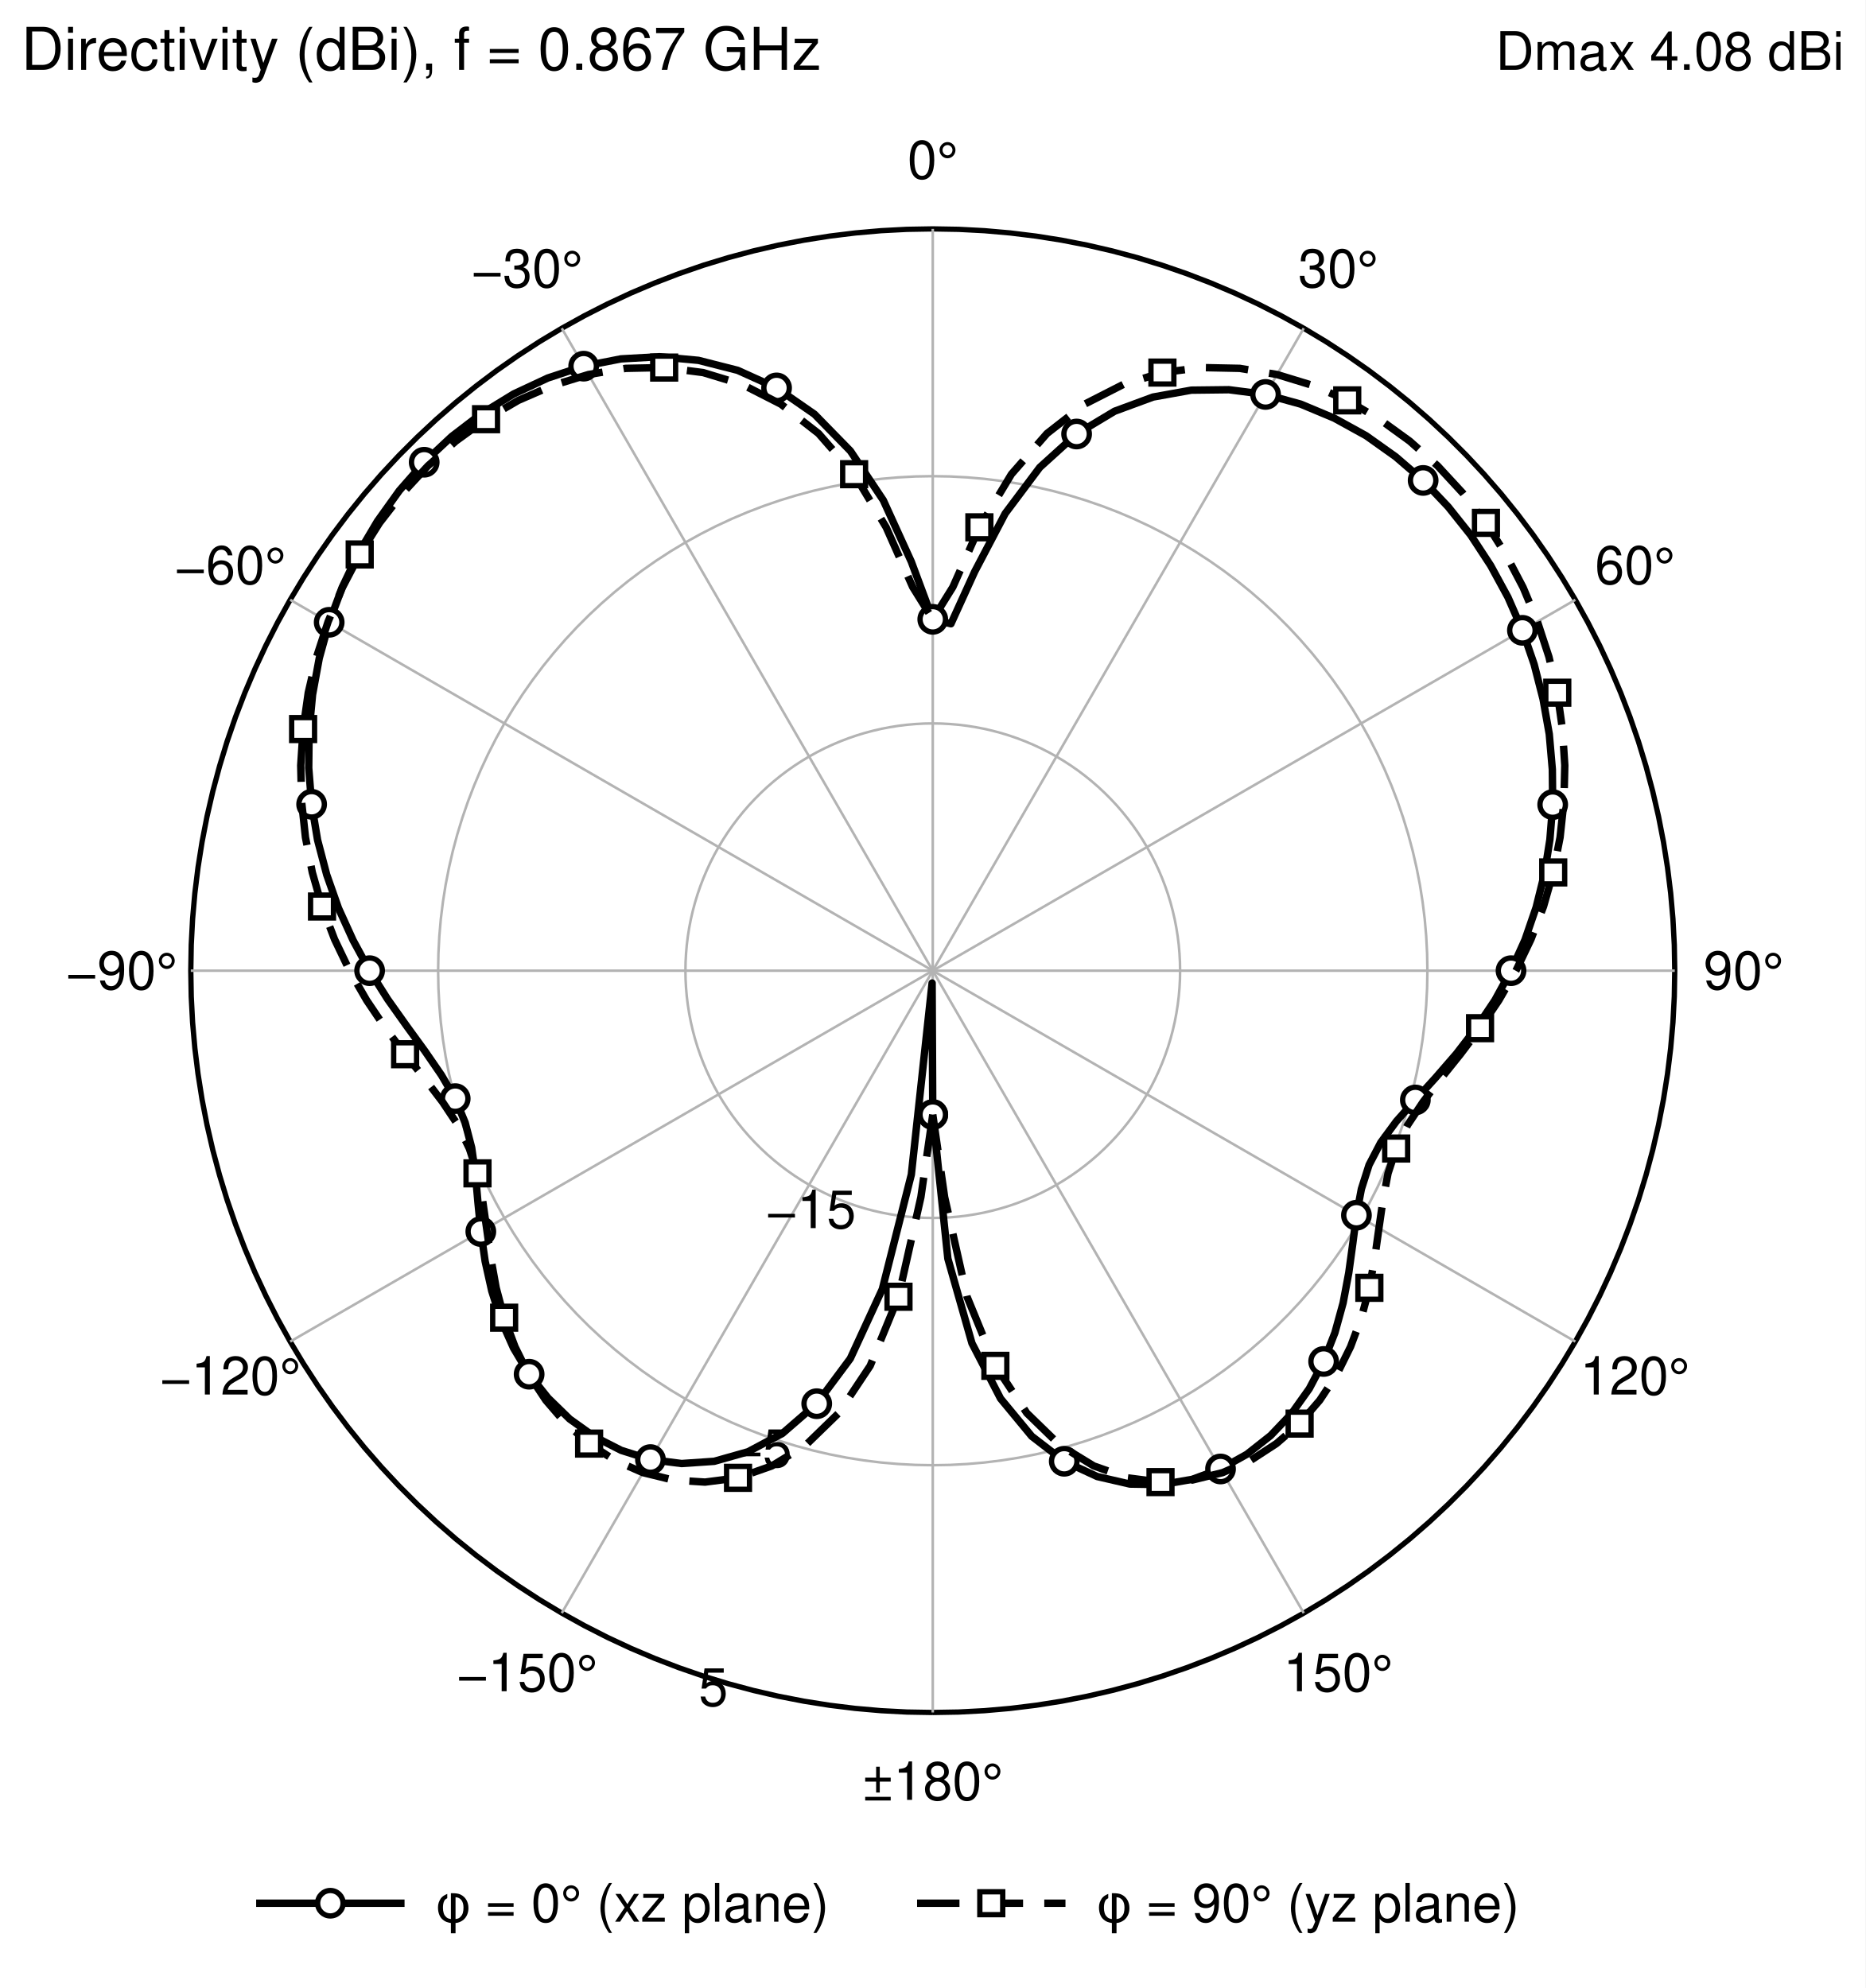
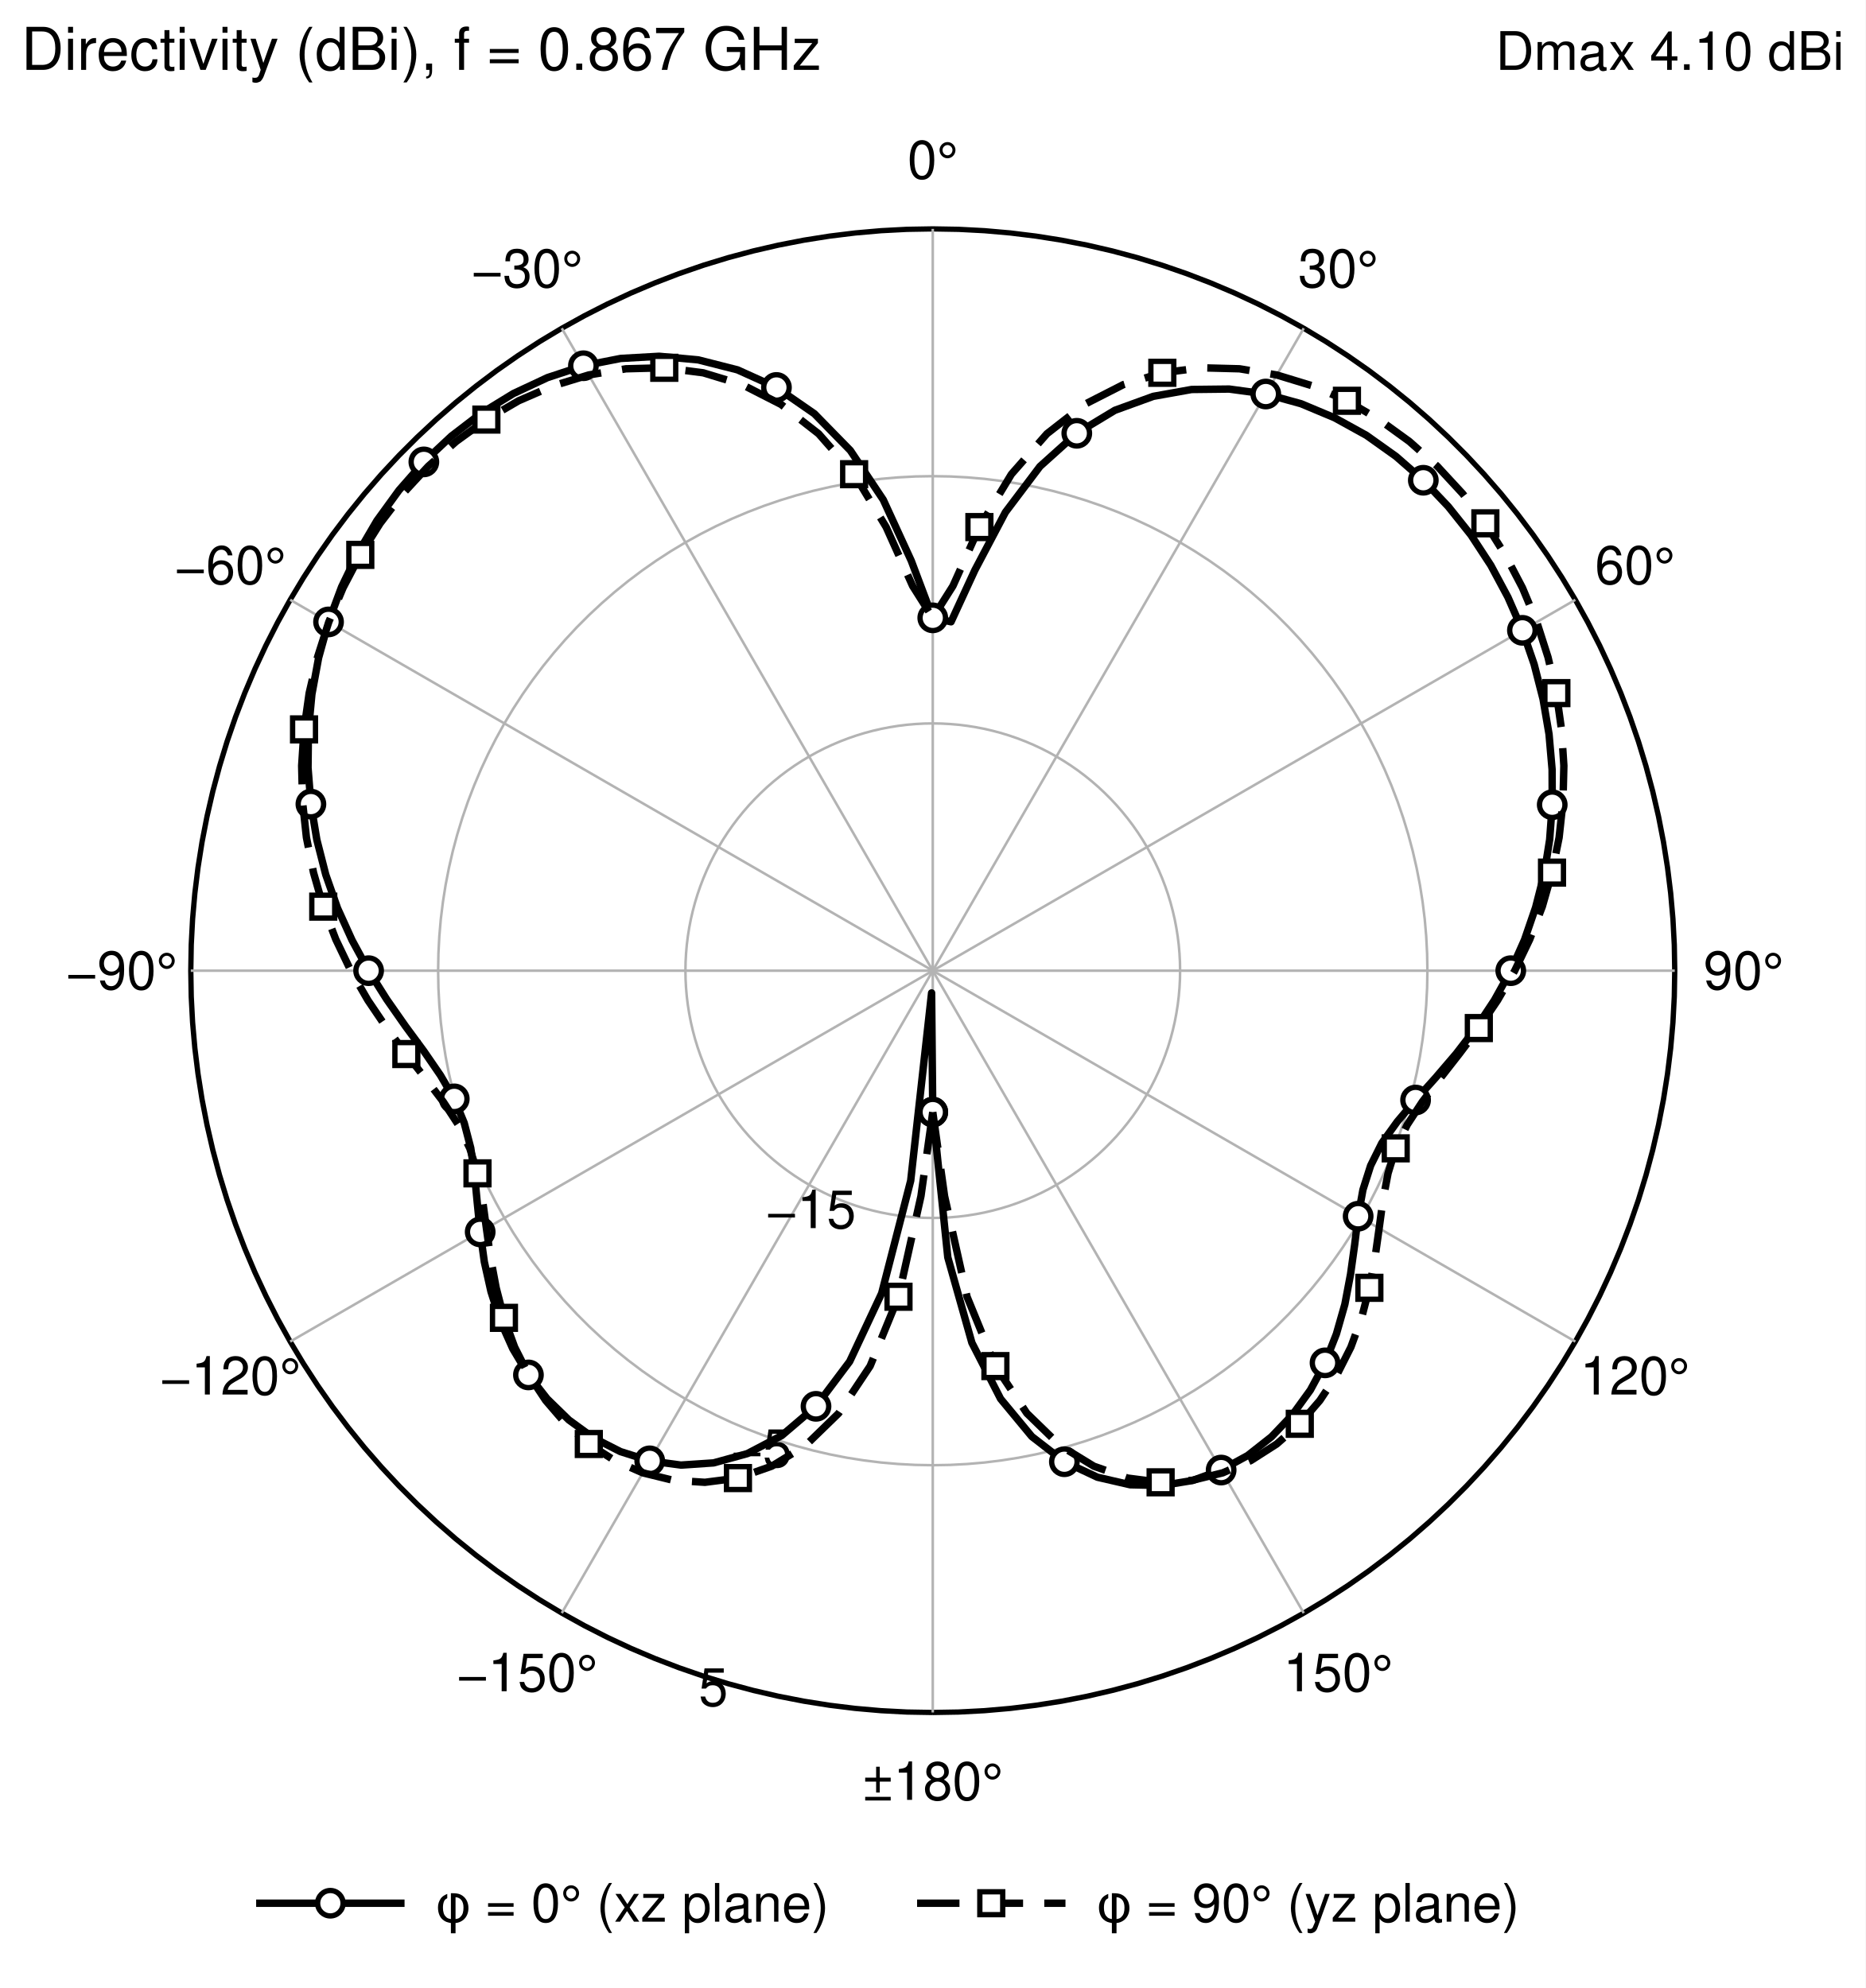
<svg xmlns="http://www.w3.org/2000/svg" version="1.1" width="88mm" height="93.8mm" viewBox="0 0 88 93.8" font-family="'IBM Plex Sans', Helvetica, Arial, sans-serif">
  <rect x="0" y="0" width="88" height="93.8" fill="#fff" stroke="none" />
  <g>
    <g stroke="#b3b3b3" stroke-width="0.12" fill="none">
      <polyline points="44,57.467 43.593,57.46 43.186,57.438 42.781,57.403 42.376,57.353 41.974,57.289 41.574,57.212 41.178,57.12 40.784,57.015 40.395,56.896 40.01,56.763 39.63,56.617 39.255,56.458 38.886,56.286 38.523,56.101 38.167,55.904 37.818,55.694 37.476,55.472 37.143,55.239 36.817,54.993 36.501,54.737 36.193,54.47 35.896,54.192 35.608,53.904 35.33,53.607 35.063,53.299 34.807,52.983 34.561,52.657 34.328,52.324 34.106,51.982 33.896,51.633 33.699,51.277 33.514,50.914 33.342,50.545 33.183,50.17 33.037,49.79 32.904,49.405 32.785,49.016 32.68,48.622 32.588,48.226 32.511,47.826 32.447,47.424 32.397,47.019 32.362,46.614 32.34,46.207 32.333,45.8 32.34,45.393 32.362,44.986 32.397,44.581 32.447,44.176 32.511,43.774 32.588,43.374 32.68,42.978 32.785,42.584 32.904,42.195 33.037,41.81 33.183,41.43 33.342,41.055 33.514,40.686 33.699,40.323 33.896,39.967 34.106,39.618 34.328,39.276 34.561,38.943 34.807,38.617 35.063,38.301 35.33,37.993 35.608,37.696 35.896,37.408 36.193,37.13 36.501,36.863 36.817,36.607 37.143,36.361 37.476,36.128 37.818,35.906 38.167,35.696 38.523,35.499 38.886,35.314 39.255,35.142 39.63,34.983 40.01,34.837 40.395,34.704 40.784,34.585 41.178,34.48 41.574,34.388 41.974,34.311 42.376,34.247 42.781,34.197 43.186,34.162 43.593,34.14 44,34.133 44.407,34.14 44.814,34.162 45.219,34.197 45.624,34.247 46.026,34.311 46.426,34.388 46.822,34.48 47.216,34.585 47.605,34.704 47.99,34.837 48.37,34.983 48.745,35.142 49.114,35.314 49.477,35.499 49.833,35.696 50.182,35.906 50.524,36.128 50.857,36.361 51.183,36.607 51.499,36.863 51.807,37.13 52.104,37.408 52.392,37.696 52.67,37.993 52.937,38.301 53.193,38.617 53.439,38.943 53.672,39.276 53.894,39.618 54.104,39.967 54.301,40.323 54.486,40.686 54.658,41.055 54.817,41.43 54.963,41.81 55.096,42.195 55.215,42.584 55.32,42.978 55.412,43.374 55.489,43.774 55.553,44.176 55.603,44.581 55.638,44.986 55.66,45.393 55.667,45.8 55.66,46.207 55.638,46.614 55.603,47.019 55.553,47.424 55.489,47.826 55.412,48.226 55.32,48.622 55.215,49.016 55.096,49.405 54.963,49.79 54.817,50.17 54.658,50.545 54.486,50.914 54.301,51.277 54.104,51.633 53.894,51.982 53.672,52.324 53.439,52.657 53.193,52.983 52.937,53.299 52.67,53.607 52.392,53.904 52.104,54.192 51.807,54.47 51.499,54.737 51.183,54.993 50.857,55.239 50.524,55.472 50.182,55.694 49.833,55.904 49.477,56.101 49.114,56.286 48.745,56.458 48.37,56.617 47.99,56.763 47.605,56.896 47.216,57.015 46.822,57.12 46.426,57.212 46.026,57.289 45.624,57.353 45.219,57.403 44.814,57.438 44.407,57.46 44,57.467" fill="none" />
      <polyline points="44,69.133 43.186,69.119 42.372,69.076 41.561,69.006 40.753,68.906 39.948,68.779 39.149,68.623 38.355,68.44 37.568,68.229 36.79,67.991 36.02,67.726 35.259,67.434 34.509,67.116 33.771,66.772 33.046,66.402 32.333,66.007 31.635,65.588 30.952,65.144 30.285,64.677 29.635,64.187 29.002,63.674 28.387,63.14 27.791,62.585 27.215,62.009 26.66,61.413 26.126,60.798 25.613,60.165 25.123,59.515 24.656,58.848 24.212,58.165 23.793,57.467 23.398,56.754 23.028,56.029 22.684,55.291 22.366,54.541 22.074,53.78 21.809,53.01 21.571,52.232 21.36,51.445 21.177,50.651 21.021,49.852 20.894,49.047 20.794,48.239 20.724,47.428 20.681,46.614 20.667,45.8 20.681,44.986 20.724,44.172 20.794,43.361 20.894,42.553 21.021,41.748 21.177,40.949 21.36,40.155 21.571,39.368 21.809,38.59 22.074,37.82 22.366,37.059 22.684,36.309 23.028,35.571 23.398,34.846 23.793,34.133 24.212,33.435 24.656,32.752 25.123,32.085 25.613,31.435 26.126,30.802 26.66,30.187 27.215,29.591 27.791,29.015 28.387,28.46 29.002,27.926 29.635,27.413 30.285,26.923 30.952,26.456 31.635,26.012 32.333,25.593 33.046,25.198 33.771,24.828 34.509,24.484 35.259,24.166 36.02,23.874 36.79,23.609 37.568,23.371 38.355,23.16 39.149,22.977 39.948,22.821 40.753,22.694 41.561,22.594 42.372,22.524 43.186,22.481 44,22.467 44.814,22.481 45.628,22.524 46.439,22.594 47.247,22.694 48.052,22.821 48.851,22.977 49.645,23.16 50.432,23.371 51.21,23.609 51.98,23.874 52.741,24.166 53.491,24.484 54.229,24.828 54.954,25.198 55.667,25.593 56.365,26.012 57.048,26.456 57.715,26.923 58.365,27.413 58.998,27.926 59.613,28.46 60.209,29.015 60.785,29.591 61.34,30.187 61.874,30.802 62.387,31.435 62.877,32.085 63.344,32.752 63.788,33.435 64.207,34.133 64.602,34.846 64.972,35.571 65.316,36.309 65.634,37.059 65.926,37.82 66.191,38.59 66.429,39.368 66.64,40.155 66.823,40.949 66.979,41.748 67.106,42.553 67.206,43.361 67.276,44.172 67.319,44.986 67.333,45.8 67.319,46.614 67.276,47.428 67.206,48.239 67.106,49.047 66.979,49.852 66.823,50.651 66.64,51.445 66.429,52.232 66.191,53.01 65.926,53.78 65.634,54.541 65.316,55.291 64.972,56.029 64.602,56.754 64.207,57.467 63.788,58.165 63.344,58.848 62.877,59.515 62.387,60.165 61.874,60.798 61.34,61.413 60.785,62.009 60.209,62.585 59.613,63.14 58.998,63.674 58.365,64.187 57.715,64.677 57.048,65.144 56.365,65.588 55.667,66.007 54.954,66.402 54.229,66.772 53.491,67.116 52.741,67.434 51.98,67.726 51.21,67.991 50.432,68.229 49.645,68.44 48.851,68.623 48.052,68.779 47.247,68.906 46.439,69.006 45.628,69.076 44.814,69.119 44,69.133" fill="none" />
      <polyline points="44,80.8 42.779,80.779 41.559,80.715 40.342,80.608 39.129,80.459 37.922,80.268 36.723,80.035 35.533,79.76 34.353,79.444 33.184,79.087 32.029,78.689 30.889,78.251 29.764,77.774 28.657,77.258 27.568,76.703 26.5,76.111 25.453,75.482 24.428,74.816 23.428,74.116 22.452,73.38 21.502,72.612 20.58,71.81 19.687,70.977 18.823,70.113 17.99,69.22 17.188,68.298 16.42,67.348 15.684,66.372 14.984,65.372 14.318,64.347 13.689,63.3 13.097,62.232 12.542,61.143 12.026,60.036 11.549,58.911 11.111,57.771 10.713,56.616 10.356,55.447 10.04,54.267 9.765,53.077 9.532,51.878 9.341,50.671 9.192,49.458 9.085,48.241 9.021,47.021 9,45.8 9.021,44.579 9.085,43.359 9.192,42.142 9.341,40.929 9.532,39.722 9.765,38.523 10.04,37.333 10.356,36.153 10.713,34.984 11.111,33.829 11.549,32.689 12.026,31.564 12.542,30.457 13.097,29.368 13.689,28.3 14.318,27.253 14.984,26.228 15.684,25.228 16.42,24.252 17.188,23.302 17.99,22.38 18.823,21.487 19.687,20.623 20.58,19.79 21.502,18.988 22.452,18.22 23.428,17.484 24.428,16.784 25.453,16.118 26.5,15.489 27.568,14.897 28.657,14.342 29.764,13.826 30.889,13.349 32.029,12.911 33.184,12.513 34.353,12.156 35.533,11.84 36.723,11.565 37.922,11.332 39.129,11.141 40.342,10.992 41.559,10.885 42.779,10.821 44,10.8 45.221,10.821 46.441,10.885 47.658,10.992 48.871,11.141 50.078,11.332 51.277,11.565 52.467,11.84 53.647,12.156 54.816,12.513 55.971,12.911 57.111,13.349 58.236,13.826 59.343,14.342 60.432,14.897 61.5,15.489 62.547,16.118 63.572,16.784 64.572,17.484 65.548,18.22 66.498,18.988 67.42,19.79 68.313,20.623 69.177,21.487 70.01,22.38 70.812,23.302 71.58,24.252 72.316,25.228 73.016,26.228 73.682,27.253 74.311,28.3 74.903,29.368 75.458,30.457 75.974,31.564 76.451,32.689 76.889,33.829 77.287,34.984 77.644,36.153 77.96,37.333 78.235,38.523 78.468,39.722 78.659,40.929 78.808,42.142 78.915,43.359 78.979,44.579 79,45.8 78.979,47.021 78.915,48.241 78.808,49.458 78.659,50.671 78.468,51.878 78.235,53.077 77.96,54.267 77.644,55.447 77.287,56.616 76.889,57.771 76.451,58.911 75.974,60.036 75.458,61.143 74.903,62.232 74.311,63.3 73.682,64.347 73.016,65.372 72.316,66.372 71.58,67.348 70.812,68.298 70.01,69.22 69.177,70.113 68.313,70.977 67.42,71.81 66.498,72.612 65.548,73.38 64.572,74.116 63.572,74.816 62.547,75.482 61.5,76.111 60.432,76.703 59.343,77.258 58.236,77.774 57.111,78.251 55.971,78.689 54.816,79.087 53.647,79.444 52.467,79.76 51.277,80.035 50.078,80.268 48.871,80.459 47.658,80.608 46.441,80.715 45.221,80.779 44,80.8" fill="none" stroke="#000" stroke-width="0.25" />
      <line x1="44" y1="45.8" x2="44" y2="80.8" />
      <line x1="44" y1="45.8" x2="26.5" y2="76.111" />
      <line x1="44" y1="45.8" x2="13.689" y2="63.3" />
      <line x1="44" y1="45.8" x2="9" y2="45.8" />
      <line x1="44" y1="45.8" x2="13.689" y2="28.3" />
      <line x1="44" y1="45.8" x2="26.5" y2="15.489" />
      <line x1="44" y1="45.8" x2="44" y2="10.8" />
      <line x1="44" y1="45.8" x2="61.5" y2="15.489" />
      <line x1="44" y1="45.8" x2="74.311" y2="28.3" />
      <line x1="44" y1="45.8" x2="79" y2="45.8" />
      <line x1="44" y1="45.8" x2="74.311" y2="63.3" />
      <line x1="44" y1="45.8" x2="61.5" y2="76.111" />
    </g>
    <g font-size="2.5">
      <text x="44" y="84.925" text-anchor="middle">±180°</text>
      <text x="24.875" y="79.8" text-anchor="middle">−150°</text>
      <text x="10.875" y="65.8" text-anchor="middle">−120°</text>
      <text x="5.75" y="46.675" text-anchor="middle">−90°</text>
      <text x="10.875" y="27.55" text-anchor="middle">−60°</text>
      <text x="24.875" y="13.55" text-anchor="middle">−30°</text>
      <text x="44" y="8.425" text-anchor="middle">0°</text>
      <text x="63.125" y="13.55" text-anchor="middle">30°</text>
      <text x="77.125" y="27.55" text-anchor="middle">60°</text>
      <text x="82.25" y="46.675" text-anchor="middle">90°</text>
      <text x="77.125" y="65.8" text-anchor="middle">120°</text>
      <text x="63.125" y="79.8" text-anchor="middle">150°</text>
      <text x="40.38" y="57.944" text-anchor="end">−15</text>
      <text x="37.361" y="69.213" text-anchor="end">−5</text>
      <text x="34.341" y="80.482" text-anchor="end">5</text>
    </g>
-     <polyline points="44,52.59 43.969,46.383 42.989,55.419 41.62,60.826 40.109,64.104 38.526,66.231 36.905,67.636 35.287,68.498 33.693,68.949 32.152,69.054 30.683,68.867 29.303,68.432 28.029,67.782 26.871,66.953 25.85,65.958 24.96,64.84 24.224,63.607 23.636,62.29 23.197,60.914 22.885,59.512 22.681,58.108 22.545,56.732 22.428,55.404 22.249,54.149 21.942,52.967 21.473,51.836 20.823,50.726 20.044,49.594 19.182,48.409 18.287,47.148 17.435,45.8 16.656,44.367 15.968,42.854 15.411,41.272 14.98,39.632 14.7,37.949 14.563,36.235 14.581,34.507 14.744,32.774 15.06,31.054 15.528,29.362 16.144,27.71 16.902,26.112 17.806,24.589 18.84,23.145 20.01,21.81 21.306,20.596 22.715,19.516 24.23,18.589 25.84,17.836 27.533,17.277 29.291,16.933 31.102,16.831 32.946,17.002 34.796,17.473 36.632,18.303 38.419,19.542 40.116,21.279 41.667,23.604 42.989,26.506 44,29.222 44.858,29.431 45.979,26.969 47.417,24.229 49.048,22.052 50.785,20.478 52.577,19.403 54.39,18.734 56.195,18.409 57.967,18.388 59.698,18.611 61.359,19.069 62.94,19.731 64.44,20.558 65.835,21.55 67.132,22.668 68.311,23.911 69.378,25.25 70.315,26.681 71.132,28.18 71.815,29.741 72.368,31.346 72.787,32.983 73.081,34.637 73.226,36.304 73.243,37.964 73.111,39.612 72.854,41.23 72.462,42.809 71.938,44.336 71.277,45.8 70.517,47.19 69.642,48.495 68.705,49.713 67.725,50.843 66.764,51.9 65.87,52.906 65.13,53.911 64.581,54.963 64.218,56.102 63.985,57.338 63.814,58.667 63.623,60.057 63.357,61.475 62.97,62.881 62.438,64.238 61.76,65.524 60.923,66.699 59.937,67.735 58.818,68.617 57.574,69.311 56.23,69.802 54.795,70.047 53.298,70.023 51.755,69.667 50.202,68.947 48.669,67.768 47.198,65.988 45.848,63.378 44.712,59.385 44,52.59" fill="none" stroke="#000" stroke-width="0.35" stroke-linejoin="round" />
+     <polyline points="44,52.473 43.945,46.849 42.959,55.709 41.589,61.022 40.08,64.241 38.492,66.355 36.873,67.736 35.253,68.586 33.66,69.024 32.115,69.127 30.648,68.927 29.265,68.49 27.988,67.839 26.834,66.998 25.811,66.001 24.927,64.873 24.189,63.638 23.6,62.32 23.16,60.941 22.846,59.538 22.651,58.126 22.513,56.748 22.386,55.423 22.206,54.166 21.897,52.982 21.428,51.848 20.777,50.736 19.998,49.602 19.124,48.415 18.24,47.15 17.388,45.8 16.609,44.365 15.921,42.849 15.365,41.265 14.946,39.624 14.666,37.94 14.53,36.225 14.549,34.495 14.712,32.76 15.029,31.038 15.498,29.344 16.114,27.691 16.883,26.098 17.779,24.567 18.822,23.13 19.994,21.794 21.291,20.579 22.701,19.497 24.216,18.57 25.827,17.816 27.521,17.257 29.281,16.912 31.093,16.81 32.937,16.98 34.789,17.451 36.626,18.281 38.414,19.519 40.113,21.256 41.665,23.581 42.986,26.46 44,29.152 44.863,29.338 45.987,26.899 47.426,24.171 49.057,22.007 50.794,20.444 52.591,19.359 54.402,18.701 56.21,18.377 57.983,18.357 59.709,18.591 61.372,19.049 62.954,19.712 64.455,20.54 65.85,21.533 67.14,22.66 68.319,23.903 69.387,25.242 70.324,26.674 71.132,28.18 71.815,29.741 72.368,31.346 72.787,32.983 73.07,34.641 73.215,36.308 73.221,37.97 73.1,39.615 72.842,41.232 72.438,42.811 71.915,44.337 71.265,45.8 70.494,47.188 69.63,48.494 68.694,49.711 67.725,50.843 66.775,51.903 65.914,52.92 65.184,53.932 64.655,54.996 64.291,56.139 64.066,57.385 63.902,58.724 63.708,60.118 63.439,61.541 63.039,62.943 62.504,64.304 61.814,65.585 60.968,66.753 59.978,67.792 58.856,68.676 57.603,69.362 56.256,69.854 54.814,70.09 53.311,70.056 51.766,69.7 50.208,68.969 48.672,67.779 47.199,66 45.845,63.355 44.709,59.326 44,52.473" fill="none" stroke="#000" stroke-width="0.35" stroke-linejoin="round" />
    <g>
-       <circle cx="44" cy="52.59" r="0.6" fill="#fff" stroke="#000" stroke-width="0.25" />
-       <circle cx="38.526" cy="66.231" r="0.6" fill="#fff" stroke="#000" stroke-width="0.25" />
-       <circle cx="30.683" cy="68.867" r="0.6" fill="#fff" stroke="#000" stroke-width="0.25" />
-       <circle cx="24.96" cy="64.84" r="0.6" fill="#fff" stroke="#000" stroke-width="0.25" />
-       <circle cx="22.681" cy="58.108" r="0.6" fill="#fff" stroke="#000" stroke-width="0.25" />
-       <circle cx="21.473" cy="51.836" r="0.6" fill="#fff" stroke="#000" stroke-width="0.25" />
-       <circle cx="17.435" cy="45.8" r="0.6" fill="#fff" stroke="#000" stroke-width="0.25" />
-       <circle cx="14.7" cy="37.949" r="0.6" fill="#fff" stroke="#000" stroke-width="0.25" />
-       <circle cx="15.528" cy="29.362" r="0.6" fill="#fff" stroke="#000" stroke-width="0.25" />
-       <circle cx="20.01" cy="21.81" r="0.6" fill="#fff" stroke="#000" stroke-width="0.25" />
-       <circle cx="27.533" cy="17.277" r="0.6" fill="#fff" stroke="#000" stroke-width="0.25" />
-       <circle cx="36.632" cy="18.303" r="0.6" fill="#fff" stroke="#000" stroke-width="0.25" />
-       <circle cx="44" cy="29.222" r="0.6" fill="#fff" stroke="#000" stroke-width="0.25" />
-       <circle cx="50.785" cy="20.478" r="0.6" fill="#fff" stroke="#000" stroke-width="0.25" />
-       <circle cx="59.698" cy="18.611" r="0.6" fill="#fff" stroke="#000" stroke-width="0.25" />
-       <circle cx="67.132" cy="22.668" r="0.6" fill="#fff" stroke="#000" stroke-width="0.25" />
+       <circle cx="44" cy="52.473" r="0.6" fill="#fff" stroke="#000" stroke-width="0.25" />
+       <circle cx="38.492" cy="66.355" r="0.6" fill="#fff" stroke="#000" stroke-width="0.25" />
+       <circle cx="30.648" cy="68.927" r="0.6" fill="#fff" stroke="#000" stroke-width="0.25" />
+       <circle cx="24.927" cy="64.873" r="0.6" fill="#fff" stroke="#000" stroke-width="0.25" />
+       <circle cx="22.651" cy="58.126" r="0.6" fill="#fff" stroke="#000" stroke-width="0.25" />
+       <circle cx="21.428" cy="51.848" r="0.6" fill="#fff" stroke="#000" stroke-width="0.25" />
+       <circle cx="17.388" cy="45.8" r="0.6" fill="#fff" stroke="#000" stroke-width="0.25" />
+       <circle cx="14.666" cy="37.94" r="0.6" fill="#fff" stroke="#000" stroke-width="0.25" />
+       <circle cx="15.498" cy="29.344" r="0.6" fill="#fff" stroke="#000" stroke-width="0.25" />
+       <circle cx="19.994" cy="21.794" r="0.6" fill="#fff" stroke="#000" stroke-width="0.25" />
+       <circle cx="27.521" cy="17.257" r="0.6" fill="#fff" stroke="#000" stroke-width="0.25" />
+       <circle cx="36.626" cy="18.281" r="0.6" fill="#fff" stroke="#000" stroke-width="0.25" />
+       <circle cx="44" cy="29.152" r="0.6" fill="#fff" stroke="#000" stroke-width="0.25" />
+       <circle cx="50.794" cy="20.444" r="0.6" fill="#fff" stroke="#000" stroke-width="0.25" />
+       <circle cx="59.709" cy="18.591" r="0.6" fill="#fff" stroke="#000" stroke-width="0.25" />
+       <circle cx="67.14" cy="22.66" r="0.6" fill="#fff" stroke="#000" stroke-width="0.25" />
      <circle cx="71.815" cy="29.741" r="0.6" fill="#fff" stroke="#000" stroke-width="0.25" />
-       <circle cx="73.243" cy="37.964" r="0.6" fill="#fff" stroke="#000" stroke-width="0.25" />
-       <circle cx="71.277" cy="45.8" r="0.6" fill="#fff" stroke="#000" stroke-width="0.25" />
-       <circle cx="66.764" cy="51.9" r="0.6" fill="#fff" stroke="#000" stroke-width="0.25" />
-       <circle cx="63.985" cy="57.338" r="0.6" fill="#fff" stroke="#000" stroke-width="0.25" />
-       <circle cx="62.438" cy="64.238" r="0.6" fill="#fff" stroke="#000" stroke-width="0.25" />
-       <circle cx="57.574" cy="69.311" r="0.6" fill="#fff" stroke="#000" stroke-width="0.25" />
-       <circle cx="50.202" cy="68.947" r="0.6" fill="#fff" stroke="#000" stroke-width="0.25" />
-       <circle cx="44" cy="52.59" r="0.6" fill="#fff" stroke="#000" stroke-width="0.25" />
+       <circle cx="73.221" cy="37.97" r="0.6" fill="#fff" stroke="#000" stroke-width="0.25" />
+       <circle cx="71.265" cy="45.8" r="0.6" fill="#fff" stroke="#000" stroke-width="0.25" />
+       <circle cx="66.775" cy="51.903" r="0.6" fill="#fff" stroke="#000" stroke-width="0.25" />
+       <circle cx="64.066" cy="57.385" r="0.6" fill="#fff" stroke="#000" stroke-width="0.25" />
+       <circle cx="62.504" cy="64.304" r="0.6" fill="#fff" stroke="#000" stroke-width="0.25" />
+       <circle cx="57.603" cy="69.362" r="0.6" fill="#fff" stroke="#000" stroke-width="0.25" />
+       <circle cx="50.208" cy="68.969" r="0.6" fill="#fff" stroke="#000" stroke-width="0.25" />
+       <circle cx="44" cy="52.473" r="0.6" fill="#fff" stroke="#000" stroke-width="0.25" />
    </g>
-     <polyline points="44,52.59 43.44,56.484 42.383,61.185 41.047,64.444 39.564,66.672 38,68.192 36.407,69.167 34.814,69.729 33.257,69.93 31.754,69.833 30.327,69.483 28.998,68.901 27.789,68.113 26.695,67.17 25.748,66.071 24.943,64.857 24.293,63.544 23.781,62.173 23.405,60.763 23.149,59.341 22.954,57.951 22.763,56.621 22.524,55.362 22.14,54.191 21.598,53.079 20.876,51.996 20.035,50.894 19.11,49.742 18.184,48.513 17.297,47.199 16.49,45.8 15.782,44.321 15.19,42.772 14.732,41.164 14.409,39.51 14.227,37.822 14.186,36.113 14.298,34.399 14.541,32.684 14.935,30.991 15.477,29.332 16.153,27.716 16.968,26.16 17.906,24.67 18.987,23.278 20.183,21.983 21.502,20.813 22.928,19.779 24.449,18.891 26.069,18.188 27.76,17.671 29.519,17.38 31.33,17.343 33.167,17.579 35.012,18.139 36.838,19.07 38.613,20.455 40.29,22.374 41.801,24.88 43.051,27.695 44,29.222 44.949,27.695 46.199,24.88 47.71,22.374 49.387,20.455 51.162,19.07 52.988,18.139 54.833,17.579 56.67,17.343 58.481,17.38 60.24,17.671 61.931,18.188 63.551,18.891 65.072,19.779 66.498,20.813 67.817,21.983 69.013,23.278 70.094,24.67 71.032,26.16 71.847,27.716 72.523,29.332 73.065,30.991 73.459,32.684 73.702,34.399 73.814,36.113 73.773,37.822 73.591,39.51 73.268,41.164 72.81,42.772 72.218,44.321 71.51,45.8 70.703,47.199 69.816,48.513 68.89,49.742 67.965,50.894 67.124,51.996 66.402,53.079 65.86,54.191 65.476,55.362 65.237,56.621 65.046,57.951 64.851,59.341 64.595,60.763 64.219,62.173 63.707,63.544 63.057,64.857 62.252,66.071 61.305,67.17 60.211,68.113 59.002,68.901 57.673,69.483 56.246,69.833 54.743,69.93 53.186,69.729 51.593,69.167 50,68.192 48.436,66.672 46.953,64.444 45.617,61.185 44.56,56.484 44,52.59" fill="none" stroke="#000" stroke-width="0.35" stroke-dasharray="2 1" stroke-linejoin="round" />
+     <polyline points="44,52.473 43.443,56.437 42.383,61.185 41.045,64.456 39.561,66.683 37.997,68.203 36.404,69.179 34.81,69.74 33.252,69.94 31.749,69.844 30.321,69.493 28.992,68.911 27.775,68.132 26.687,67.179 25.741,66.079 24.935,64.865 24.276,63.56 23.772,62.18 23.405,60.763 23.139,59.347 22.944,57.957 22.763,56.621 22.524,55.362 22.162,54.183 21.62,53.072 20.91,51.987 20.07,50.887 19.168,49.733 18.242,48.507 17.355,47.196 16.548,45.8 15.84,44.324 15.248,42.778 14.789,41.173 14.455,39.52 14.272,37.834 14.23,36.127 14.342,34.415 14.584,32.703 14.977,31.012 15.508,29.35 16.183,27.735 16.996,26.181 17.933,24.692 19.004,23.294 20.2,22 21.517,20.83 22.943,19.797 24.463,18.91 26.081,18.208 27.772,17.692 29.53,17.401 31.335,17.354 33.171,17.59 35.016,18.15 36.841,19.081 38.615,20.466 40.29,22.374 41.8,24.869 43.049,27.648 44,29.152 44.951,27.648 46.2,24.869 47.71,22.374 49.385,20.466 51.159,19.081 52.984,18.15 54.829,17.59 56.665,17.354 58.47,17.401 60.228,17.692 61.919,18.208 63.537,18.91 65.057,19.797 66.483,20.83 67.8,22 68.996,23.294 70.067,24.692 71.004,26.181 71.817,27.735 72.492,29.35 73.023,31.012 73.416,32.703 73.658,34.415 73.77,36.127 73.728,37.834 73.545,39.52 73.211,41.173 72.752,42.778 72.16,44.324 71.452,45.8 70.645,47.196 69.758,48.507 68.832,49.733 67.93,50.887 67.09,51.987 66.38,53.072 65.838,54.183 65.476,55.362 65.237,56.621 65.056,57.957 64.861,59.347 64.595,60.763 64.228,62.18 63.724,63.56 63.065,64.865 62.259,66.079 61.313,67.179 60.225,68.132 59.008,68.911 57.679,69.493 56.251,69.844 54.748,69.94 53.19,69.74 51.596,69.179 50.003,68.203 48.439,66.683 46.955,64.456 45.617,61.185 44.557,56.437 44,52.473" fill="none" stroke="#000" stroke-width="0.35" stroke-dasharray="2 1" stroke-linejoin="round" />
    <g>
      <rect x="41.843" y="60.645" width="1.08" height="1.08" fill="#fff" stroke="#000" stroke-width="0.25" />
-       <rect x="34.274" y="69.189" width="1.08" height="1.08" fill="#fff" stroke="#000" stroke-width="0.25" />
-       <rect x="27.249" y="67.573" width="1.08" height="1.08" fill="#fff" stroke="#000" stroke-width="0.25" />
-       <rect x="23.241" y="61.633" width="1.08" height="1.08" fill="#fff" stroke="#000" stroke-width="0.25" />
+       <rect x="34.27" y="69.2" width="1.08" height="1.08" fill="#fff" stroke="#000" stroke-width="0.25" />
+       <rect x="27.235" y="67.592" width="1.08" height="1.08" fill="#fff" stroke="#000" stroke-width="0.25" />
+       <rect x="23.232" y="61.64" width="1.08" height="1.08" fill="#fff" stroke="#000" stroke-width="0.25" />
      <rect x="21.984" y="54.822" width="1.08" height="1.08" fill="#fff" stroke="#000" stroke-width="0.25" />
-       <rect x="18.57" y="49.202" width="1.08" height="1.08" fill="#fff" stroke="#000" stroke-width="0.25" />
-       <rect x="14.65" y="42.232" width="1.08" height="1.08" fill="#fff" stroke="#000" stroke-width="0.25" />
-       <rect x="13.758" y="33.859" width="1.08" height="1.08" fill="#fff" stroke="#000" stroke-width="0.25" />
-       <rect x="16.428" y="25.62" width="1.08" height="1.08" fill="#fff" stroke="#000" stroke-width="0.25" />
-       <rect x="22.388" y="19.239" width="1.08" height="1.08" fill="#fff" stroke="#000" stroke-width="0.25" />
-       <rect x="30.79" y="16.803" width="1.08" height="1.08" fill="#fff" stroke="#000" stroke-width="0.25" />
+       <rect x="18.628" y="49.193" width="1.08" height="1.08" fill="#fff" stroke="#000" stroke-width="0.25" />
+       <rect x="14.708" y="42.238" width="1.08" height="1.08" fill="#fff" stroke="#000" stroke-width="0.25" />
+       <rect x="13.802" y="33.875" width="1.08" height="1.08" fill="#fff" stroke="#000" stroke-width="0.25" />
+       <rect x="16.456" y="25.641" width="1.08" height="1.08" fill="#fff" stroke="#000" stroke-width="0.25" />
+       <rect x="22.403" y="19.257" width="1.08" height="1.08" fill="#fff" stroke="#000" stroke-width="0.25" />
+       <rect x="30.795" y="16.814" width="1.08" height="1.08" fill="#fff" stroke="#000" stroke-width="0.25" />
      <rect x="39.75" y="21.834" width="1.08" height="1.08" fill="#fff" stroke="#000" stroke-width="0.25" />
-       <rect x="45.659" y="24.34" width="1.08" height="1.08" fill="#fff" stroke="#000" stroke-width="0.25" />
-       <rect x="54.293" y="17.039" width="1.08" height="1.08" fill="#fff" stroke="#000" stroke-width="0.25" />
-       <rect x="63.011" y="18.351" width="1.08" height="1.08" fill="#fff" stroke="#000" stroke-width="0.25" />
-       <rect x="69.554" y="24.13" width="1.08" height="1.08" fill="#fff" stroke="#000" stroke-width="0.25" />
-       <rect x="72.919" y="32.144" width="1.08" height="1.08" fill="#fff" stroke="#000" stroke-width="0.25" />
-       <rect x="72.728" y="40.624" width="1.08" height="1.08" fill="#fff" stroke="#000" stroke-width="0.25" />
-       <rect x="69.276" y="47.973" width="1.08" height="1.08" fill="#fff" stroke="#000" stroke-width="0.25" />
-       <rect x="65.32" y="53.651" width="1.08" height="1.08" fill="#fff" stroke="#000" stroke-width="0.25" />
+       <rect x="45.66" y="24.329" width="1.08" height="1.08" fill="#fff" stroke="#000" stroke-width="0.25" />
+       <rect x="54.289" y="17.05" width="1.08" height="1.08" fill="#fff" stroke="#000" stroke-width="0.25" />
+       <rect x="62.997" y="18.37" width="1.08" height="1.08" fill="#fff" stroke="#000" stroke-width="0.25" />
+       <rect x="69.527" y="24.152" width="1.08" height="1.08" fill="#fff" stroke="#000" stroke-width="0.25" />
+       <rect x="72.876" y="32.163" width="1.08" height="1.08" fill="#fff" stroke="#000" stroke-width="0.25" />
+       <rect x="72.671" y="40.633" width="1.08" height="1.08" fill="#fff" stroke="#000" stroke-width="0.25" />
+       <rect x="69.218" y="47.967" width="1.08" height="1.08" fill="#fff" stroke="#000" stroke-width="0.25" />
+       <rect x="65.298" y="53.643" width="1.08" height="1.08" fill="#fff" stroke="#000" stroke-width="0.25" />
      <rect x="64.055" y="60.223" width="1.08" height="1.08" fill="#fff" stroke="#000" stroke-width="0.25" />
-       <rect x="60.765" y="66.63" width="1.08" height="1.08" fill="#fff" stroke="#000" stroke-width="0.25" />
-       <rect x="54.203" y="69.39" width="1.08" height="1.08" fill="#fff" stroke="#000" stroke-width="0.25" />
-       <rect x="46.413" y="63.904" width="1.08" height="1.08" fill="#fff" stroke="#000" stroke-width="0.25" />
+       <rect x="60.773" y="66.639" width="1.08" height="1.08" fill="#fff" stroke="#000" stroke-width="0.25" />
+       <rect x="54.208" y="69.4" width="1.08" height="1.08" fill="#fff" stroke="#000" stroke-width="0.25" />
+       <rect x="46.415" y="63.916" width="1.08" height="1.08" fill="#fff" stroke="#000" stroke-width="0.25" />
    </g>
    <text x="1" y="3.3" font-size="2.8">Directivity (dBi), f = 0.867 GHz</text>
-     <text x="87" y="3.3" font-size="2.5" text-anchor="end">Dmax 4.08 dBi</text>
+     <text x="87" y="3.3" font-size="2.5" text-anchor="end">Dmax 4.10 dBi</text>
    <g class="legend">
      <line x1="12.083" y1="89.8" x2="19.083" y2="89.8" stroke="#000" stroke-width="0.35" />
      <circle cx="15.583" cy="89.8" r="0.6" fill="#fff" stroke="#000" stroke-width="0.25" />
      <text x="20.583" y="90.675" font-size="2.5">φ = 0° (xz plane)</text>
      <line x1="43.26" y1="89.8" x2="50.26" y2="89.8" stroke="#000" stroke-width="0.35" stroke-dasharray="2 1" />
      <rect x="46.22" y="89.26" width="1.08" height="1.08" fill="#fff" stroke="#000" stroke-width="0.25" />
      <text x="51.76" y="90.675" font-size="2.5">φ = 90° (yz plane)</text>
    </g>
  </g>
</svg>
